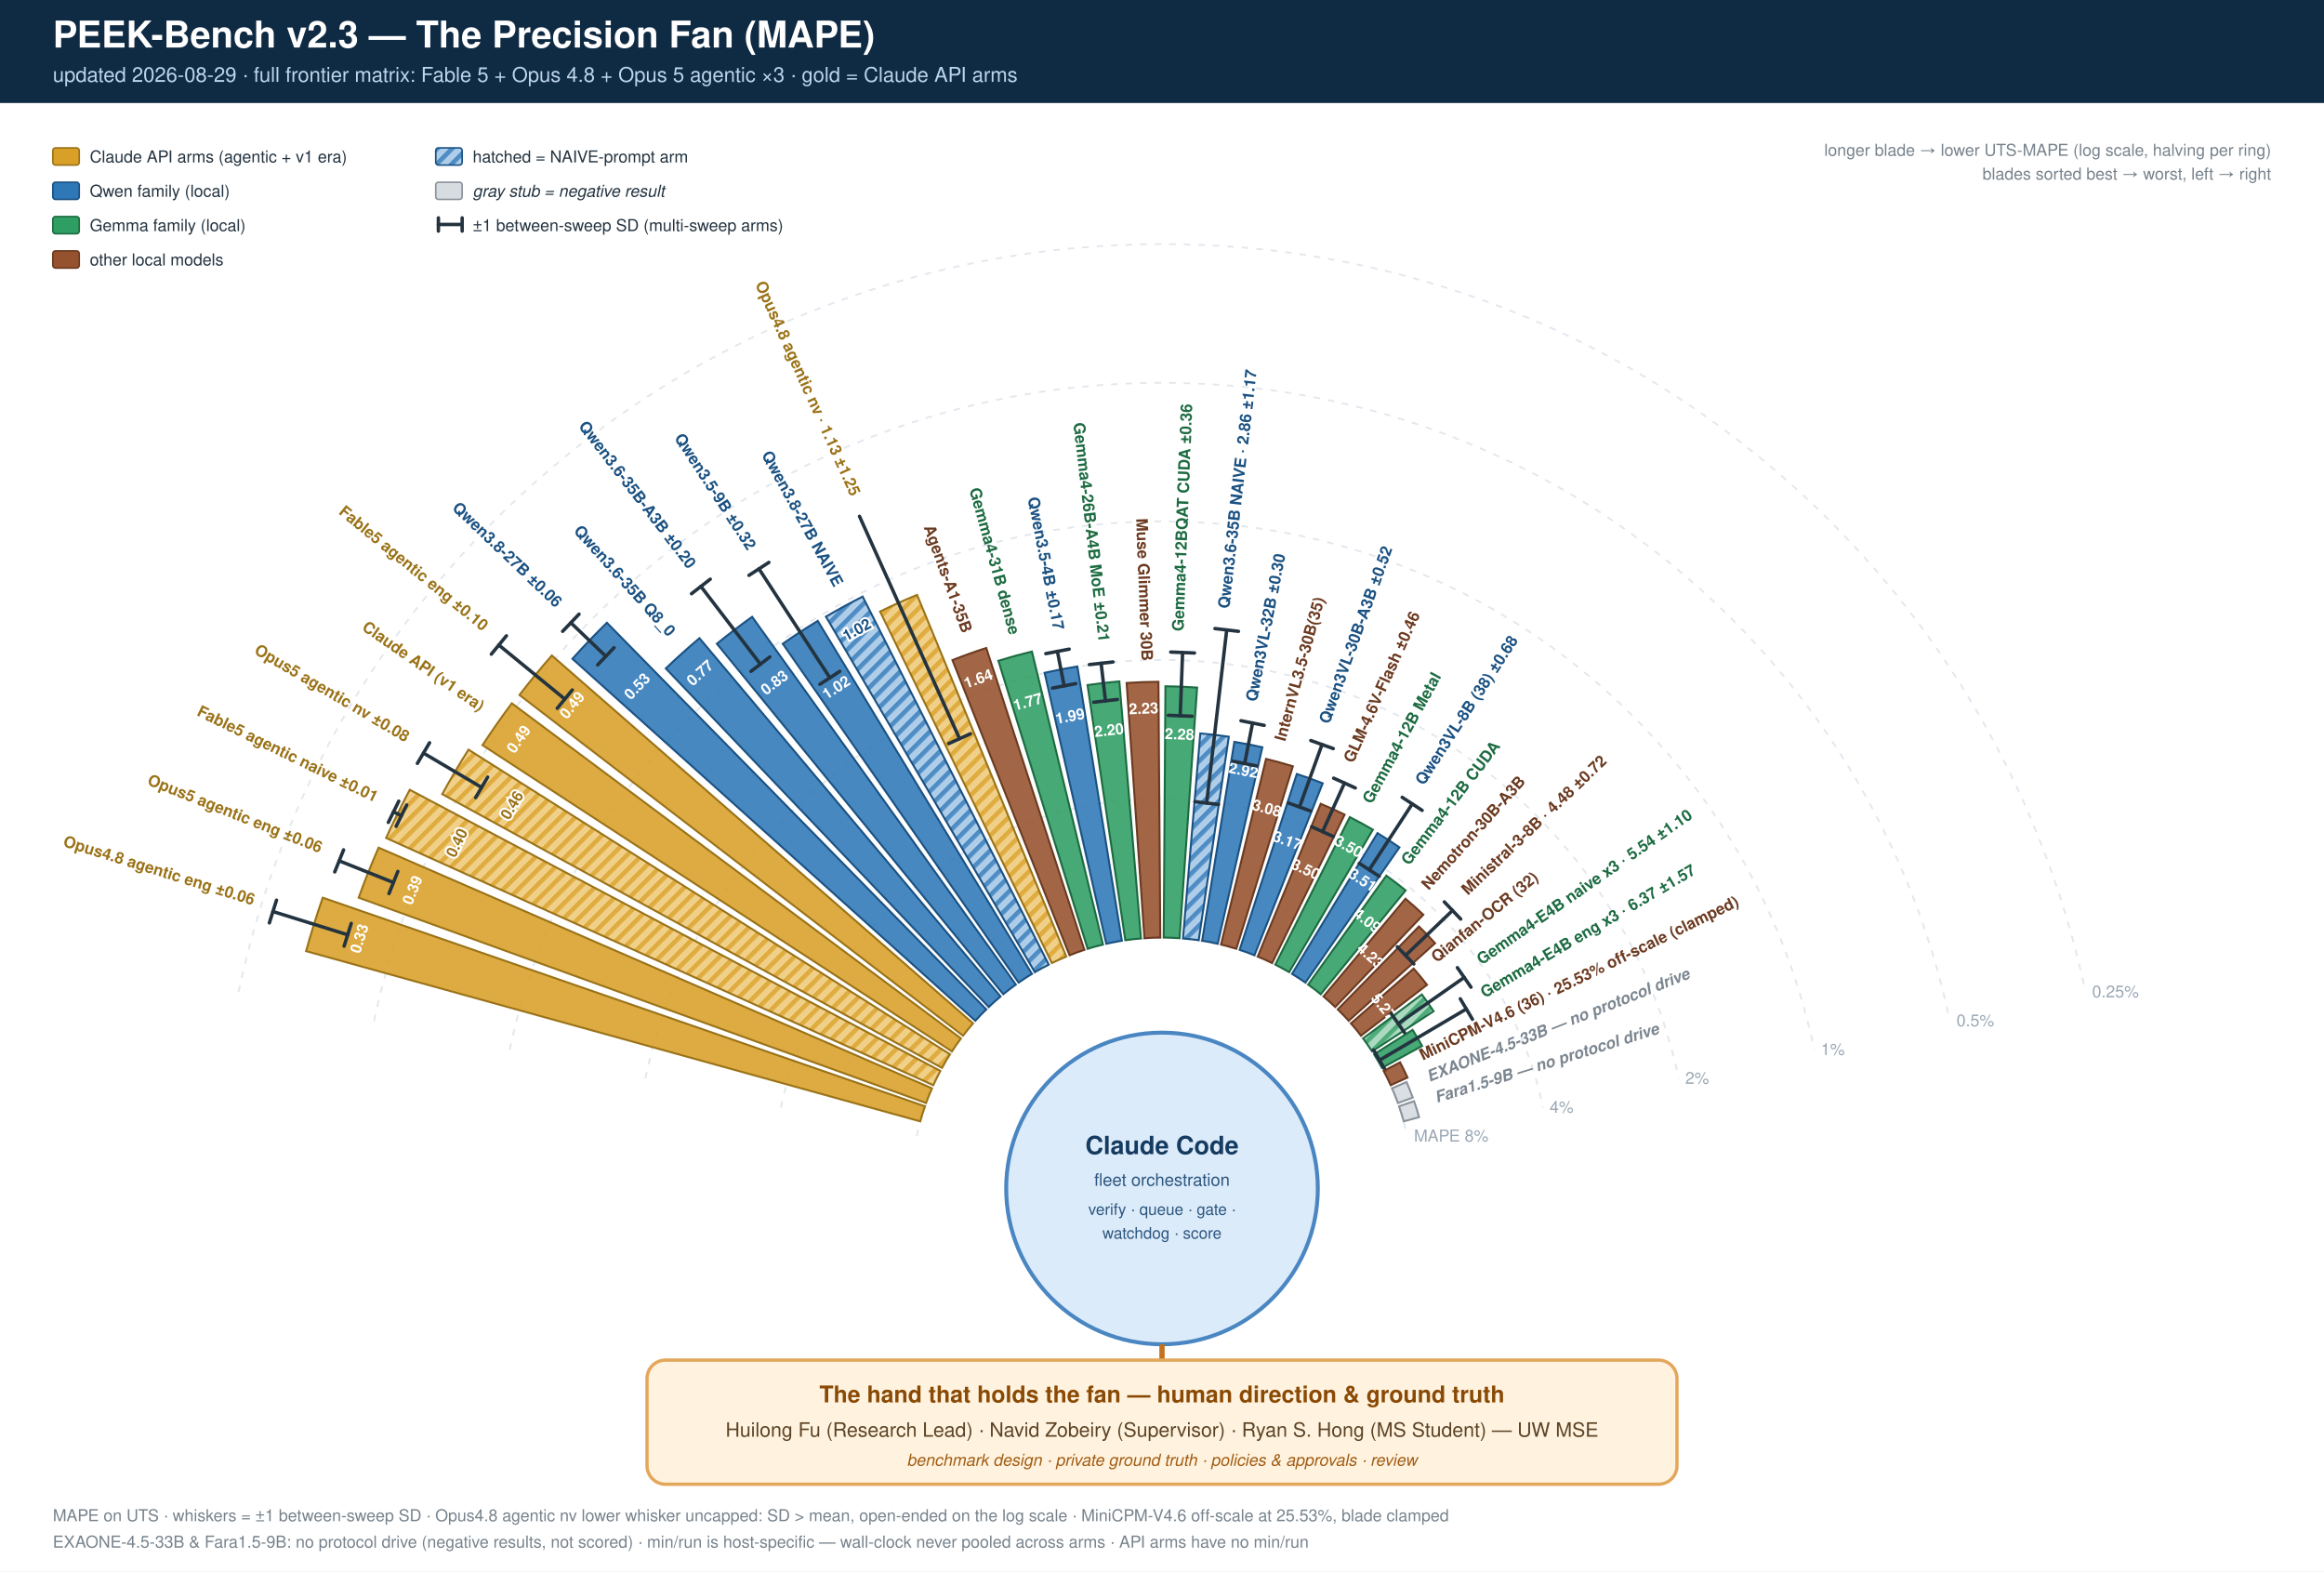
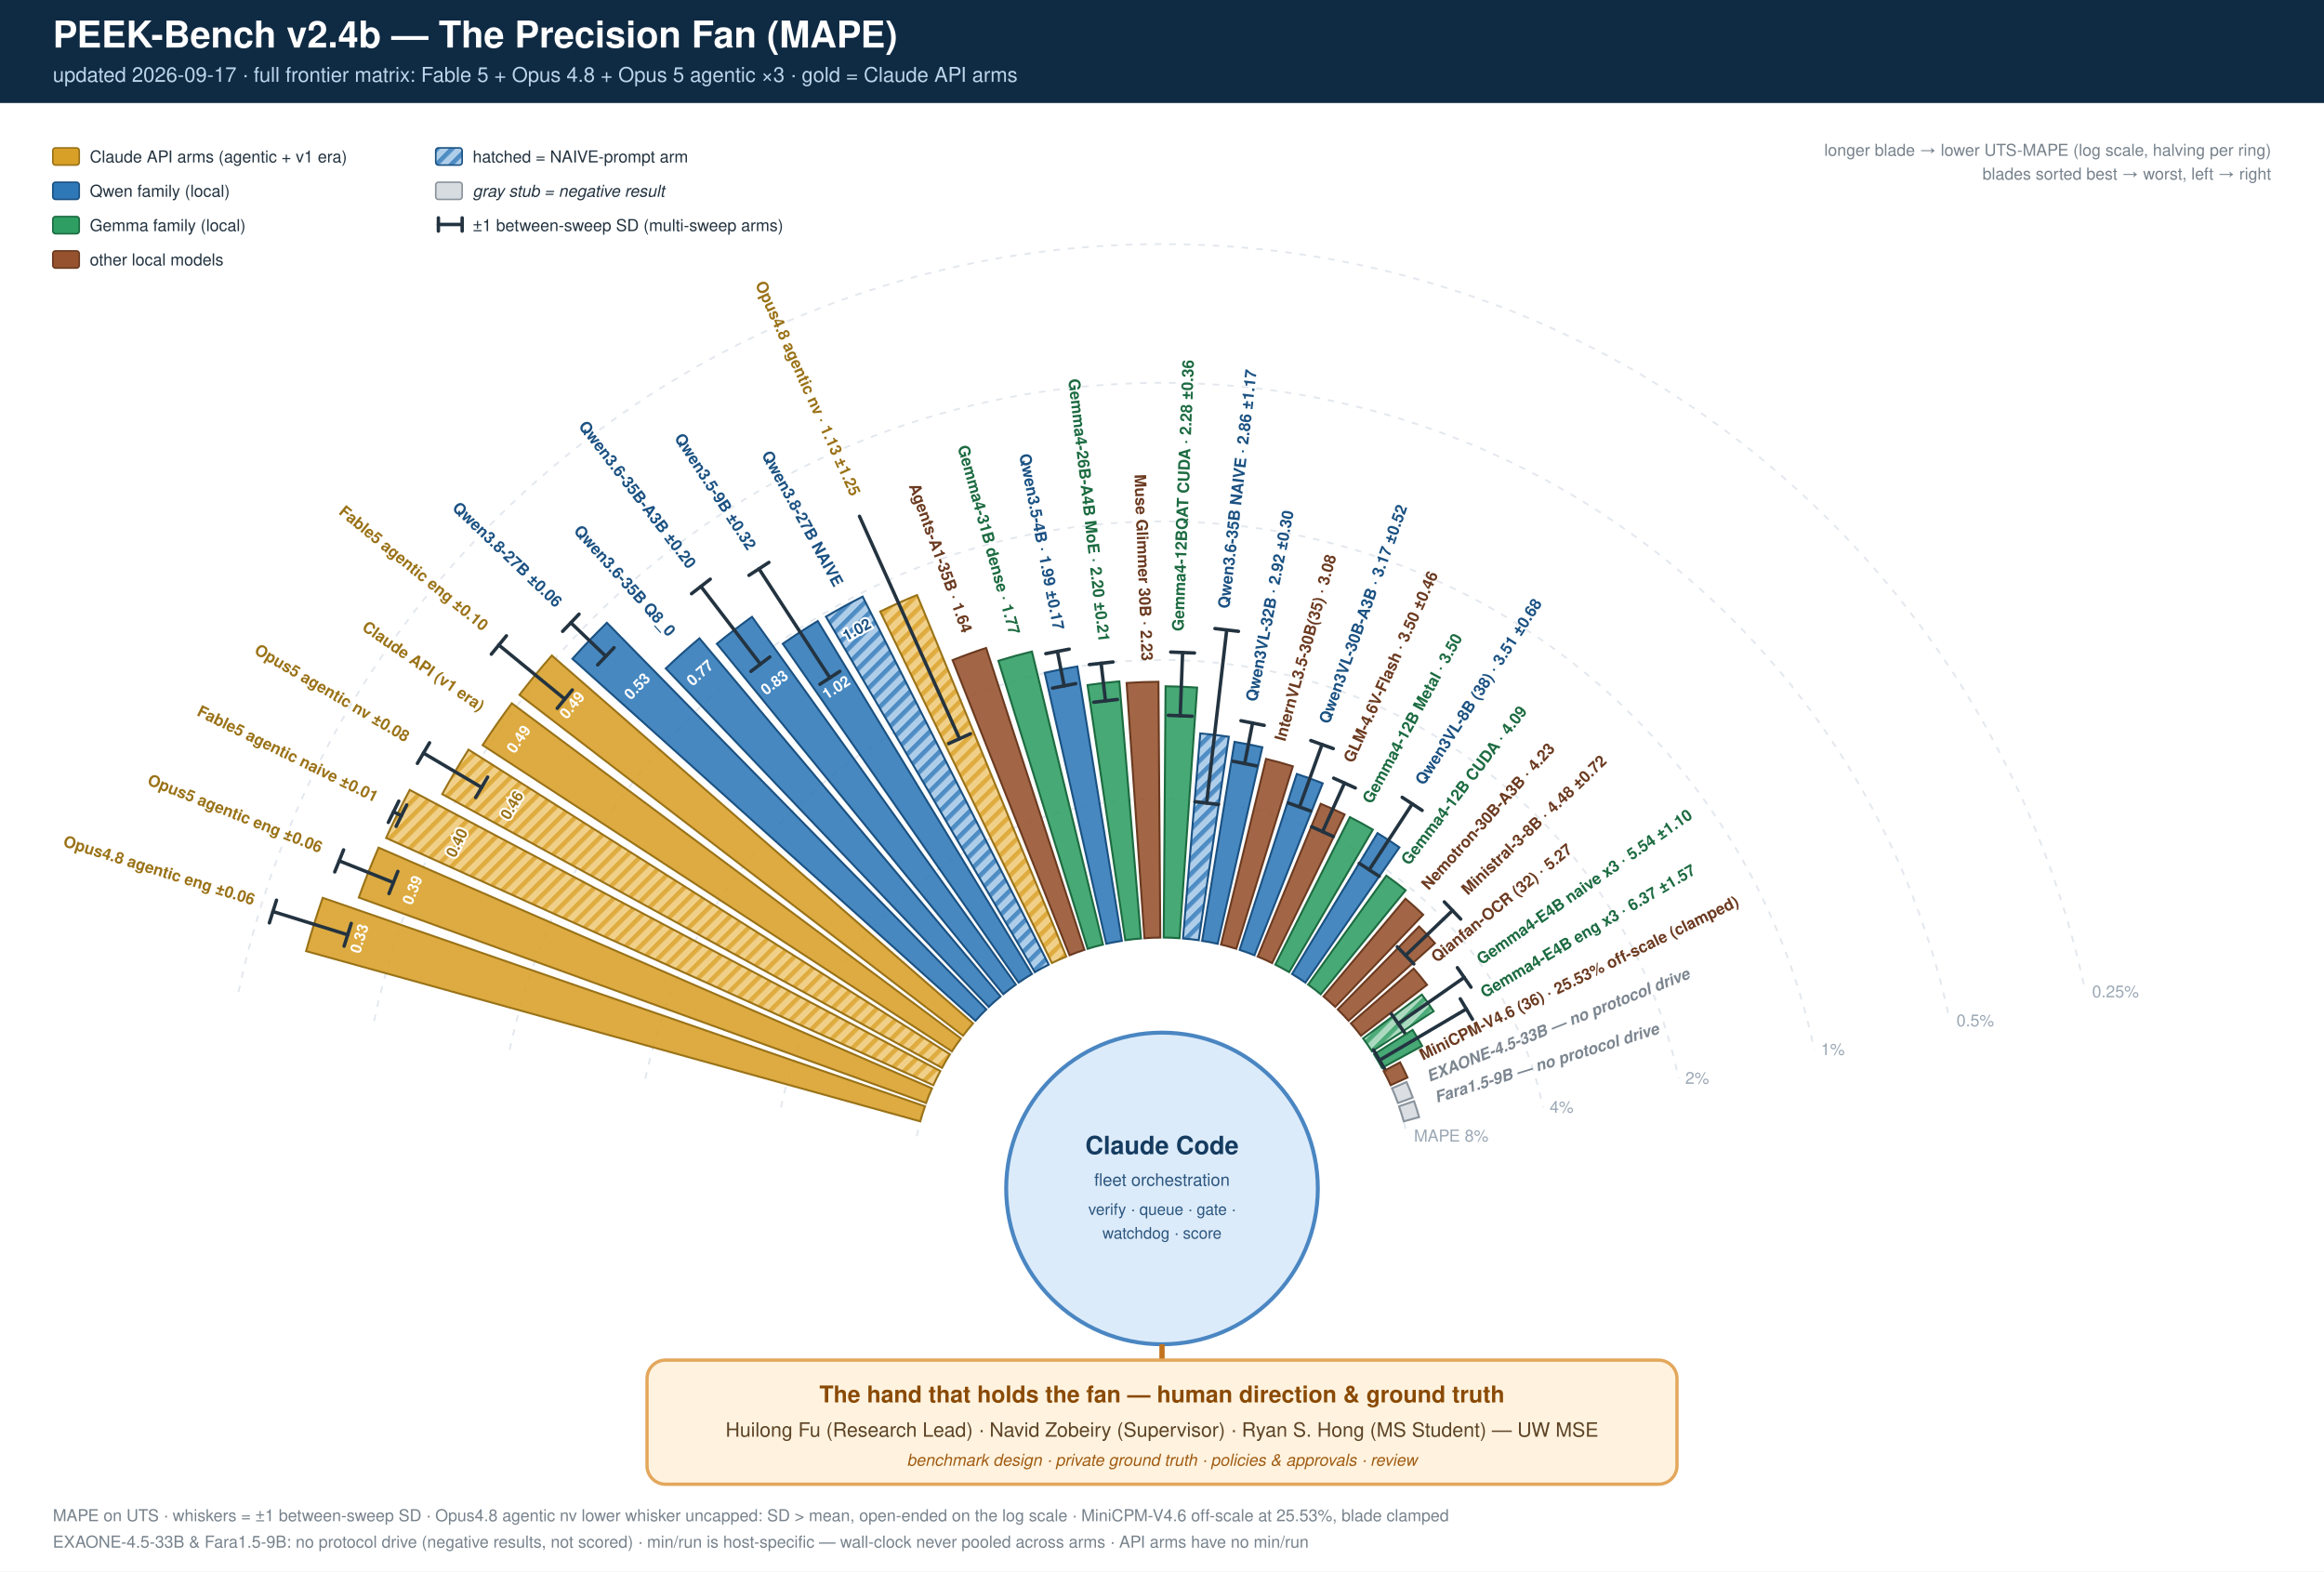
<svg xmlns="http://www.w3.org/2000/svg" viewBox="0 0 1760 1190" font-family="Helvetica, Arial, sans-serif">
  <defs>
    <pattern id="hatch-gold" width="8" height="8" patternUnits="userSpaceOnUse" patternTransform="rotate(45)">
      <rect width="8" height="8" fill="#f0d089" />
      <rect width="3.4" height="8" fill="#d9a028" fill-opacity="0.75" />
    </pattern>
    <pattern id="hatch-qwen" width="8" height="8" patternUnits="userSpaceOnUse" patternTransform="rotate(45)">
      <rect width="8" height="8" fill="#aecde9" />
      <rect width="3.4" height="8" fill="#2f78b8" fill-opacity="0.75" />
    </pattern>
    <pattern id="hatch-gemma" width="8" height="8" patternUnits="userSpaceOnUse" patternTransform="rotate(45)">
      <rect width="8" height="8" fill="#abd9c0" />
      <rect width="3.4" height="8" fill="#2f9e63" fill-opacity="0.75" />
    </pattern>
  </defs>
  <rect width="1760" height="1190" fill="#ffffff" />
  <rect x="0" y="0" width="1760" height="78" fill="#0f2a43" />
-   <text x="40" y="36" font-size="28" font-weight="bold" fill="#ffffff">PEEK-Bench v2.3 — The Precision Fan (MAPE)</text>
-   <text x="40" y="62" font-size="15.5" fill="#bcd5ea">updated 2026-08-29 · full frontier matrix: Fable 5 + Opus 4.8 + Opus 5 agentic ×3 · gold = Claude API arms</text>
+   <text x="40" y="36" font-size="28" font-weight="bold" fill="#ffffff">PEEK-Bench v2.4b — The Precision Fan (MAPE)</text>
+   <text x="40" y="62" font-size="15.5" fill="#bcd5ea">updated 2026-09-17 · full frontier matrix: Fable 5 + Opus 4.8 + Opus 5 agentic ×3 · gold = Claude API arms</text>
  <path d="M 694.2 860.5 A 190.0 190.0 0 0 1 1065.8 860.5" fill="none" stroke="#e3e8ee" stroke-width="1.4" stroke-dasharray="5 6" />
  <text x="1070.8" y="864.5" font-size="12.5" fill="#9aa7b4">MAPE 8%</text>
  <path d="M 591.4 838.7 A 295.0 295.0 0 0 1 1168.6 838.7" fill="none" stroke="#e3e8ee" stroke-width="1.4" stroke-dasharray="5 6" />
  <text x="1173.6" y="842.7" font-size="12.5" fill="#9aa7b4">4%</text>
  <path d="M 488.7 816.8 A 400.0 400.0 0 0 1 1271.3 816.8" fill="none" stroke="#e3e8ee" stroke-width="1.4" stroke-dasharray="5 6" />
  <text x="1276.3" y="820.8" font-size="12.5" fill="#9aa7b4">2%</text>
  <path d="M 386.0 795.0 A 505.0 505.0 0 0 1 1374.0 795.0" fill="none" stroke="#e3e8ee" stroke-width="1.4" stroke-dasharray="5 6" />
  <text x="1379.0" y="799.0" font-size="12.5" fill="#9aa7b4">1%</text>
  <path d="M 283.3 773.2 A 610.0 610.0 0 0 1 1476.7 773.2" fill="none" stroke="#e3e8ee" stroke-width="1.4" stroke-dasharray="5 6" />
  <text x="1481.7" y="777.2" font-size="12.5" fill="#9aa7b4">0.5%</text>
  <path d="M 180.6 751.3 A 715.0 715.0 0 0 1 1579.4 751.3" fill="none" stroke="#e3e8ee" stroke-width="1.4" stroke-dasharray="5 6" />
  <text x="1584.4" y="755.3" font-size="12.5" fill="#9aa7b4">0.25%</text>
-   <path d="M 696.9 849.2 L 231.8 720.3 A 672.7 672.7 0 0 1 244.4 679.8 L 700.5 837.8 A 190 190 0 0 0 696.9 849.2 Z" fill="#d9a028" fill-opacity="0.88" stroke="#9a7217" stroke-width="1.5" />
+   <path d="M 696.9 849.2 L 231.8 720.3 A 672.7 672.7 0 0 1 244.4 679.9 L 700.5 837.8 A 190 190 0 0 0 696.9 849.2 Z" fill="#d9a028" fill-opacity="0.88" stroke="#9a7217" stroke-width="1.5" />
  <text x="275.9" y="711.9" font-size="11.5" font-weight="bold" fill="#ffffff" text-anchor="middle" transform="rotate(-72.7 275.9 711.9)">0.33</text>
  <line x1="263.3" y1="707.9" x2="206.7" y2="690.3" stroke="#233340" stroke-width="2.6" stroke-linecap="round" />
  <line x1="260.6" y1="716.5" x2="266.0" y2="699.3" stroke="#233340" stroke-width="2.6" stroke-linecap="round" />
  <line x1="204.0" y1="698.9" x2="209.4" y2="681.7" stroke="#233340" stroke-width="2.6" stroke-linecap="round" />
  <text x="191.4" y="685.5" font-size="12" font-weight="bold" fill="#9a7217" text-anchor="end" transform="rotate(17.3 191.4 685.5)">Opus4.8 agentic eng ±0.06</text>
-   <path d="M 701.3 835.3 L 271.6 679.8 A 647.0 647.0 0 0 1 286.7 641.9 L 705.8 824.2 A 190 190 0 0 0 701.3 835.3 Z" fill="#d9a028" fill-opacity="0.88" stroke="#9a7217" stroke-width="1.5" />
+   <path d="M 701.3 835.3 L 271.7 679.7 A 647.0 647.0 0 0 1 286.7 641.9 L 705.8 824.2 A 190 190 0 0 0 701.3 835.3 Z" fill="#d9a028" fill-opacity="0.88" stroke="#9a7217" stroke-width="1.5" />
  <text x="316.0" y="675.5" font-size="11.5" font-weight="bold" fill="#ffffff" text-anchor="middle" transform="rotate(-68.3 316.0 675.5)">0.39</text>
  <line x1="297.9" y1="668.3" x2="256.9" y2="651.9" stroke="#233340" stroke-width="2.6" stroke-linecap="round" />
  <line x1="294.6" y1="676.7" x2="301.3" y2="659.9" stroke="#233340" stroke-width="2.6" stroke-linecap="round" />
  <line x1="253.5" y1="660.3" x2="260.2" y2="643.6" stroke="#233340" stroke-width="2.6" stroke-linecap="round" />
  <text x="242.0" y="646.0" font-size="12" font-weight="bold" fill="#9a7217" text-anchor="end" transform="rotate(21.7 242.0 646.0)">Opus5 agentic eng ±0.06</text>
-   <path d="M 706.8 821.8 L 292.4 634.6 A 644.8 644.8 0 0 1 310.3 598.1 L 712.1 811.0 A 190 190 0 0 0 706.8 821.8 Z" fill="url(#hatch-gold)" stroke="#9a7217" stroke-width="1.5" />
+   <path d="M 706.8 821.8 L 292.4 634.6 A 644.8 644.8 0 0 1 310.3 598.2 L 712.1 811.1 A 190 190 0 0 0 706.8 821.8 Z" fill="url(#hatch-gold)" stroke="#9a7217" stroke-width="1.5" />
  <text x="349.5" y="640.0" font-size="11.5" font-weight="bold" fill="#9a7217" paint-order="stroke" stroke="#ffffff" stroke-width="3" text-anchor="middle" transform="rotate(-63.9 349.5 640.0)">0.40</text>
  <line x1="304.0" y1="617.7" x2="298.0" y2="614.8" stroke="#233340" stroke-width="2.6" stroke-linecap="round" />
  <line x1="300.0" y1="625.8" x2="308.0" y2="609.6" stroke="#233340" stroke-width="2.6" stroke-linecap="round" />
  <line x1="294.1" y1="622.8" x2="302.0" y2="606.7" stroke="#233340" stroke-width="2.6" stroke-linecap="round" />
  <text x="283.7" y="607.7" font-size="12" font-weight="bold" fill="#9a7217" text-anchor="end" transform="rotate(26.1 283.7 607.7)">Fable5 agentic naive ±0.01</text>
  <path d="M 713.4 808.7 L 334.9 601.4 A 621.5 621.5 0 0 1 354.8 567.7 L 719.4 798.4 A 190 190 0 0 0 713.4 808.7 Z" fill="url(#hatch-gold)" stroke="#9a7217" stroke-width="1.5" />
  <text x="391.1" y="611.8" font-size="11.5" font-weight="bold" fill="#9a7217" paint-order="stroke" stroke="#ffffff" stroke-width="3" text-anchor="middle" transform="rotate(-59.5 391.1 611.8)">0.46</text>
  <line x1="364.7" y1="596.3" x2="320.7" y2="570.3" stroke="#233340" stroke-width="2.6" stroke-linecap="round" />
  <line x1="360.2" y1="604.0" x2="369.3" y2="588.5" stroke="#233340" stroke-width="2.6" stroke-linecap="round" />
  <line x1="316.1" y1="578.1" x2="325.3" y2="562.5" stroke="#233340" stroke-width="2.6" stroke-linecap="round" />
  <text x="306.9" y="562.2" font-size="12" font-weight="bold" fill="#9a7217" text-anchor="end" transform="rotate(30.5 306.9 562.2)">Opus5 agentic nv ±0.08</text>
-   <path d="M 720.9 796.2 L 365.4 564.3 A 614.4 614.4 0 0 1 387.6 532.6 L 727.7 786.4 A 190 190 0 0 0 720.9 796.2 Z" fill="#d9a028" fill-opacity="0.88" stroke="#9a7217" stroke-width="1.5" />
+   <path d="M 720.9 796.2 L 365.5 564.3 A 614.4 614.4 0 0 1 387.6 532.6 L 727.7 786.4 A 190 190 0 0 0 720.9 796.2 Z" fill="#d9a028" fill-opacity="0.88" stroke="#9a7217" stroke-width="1.5" />
  <text x="396.0" y="562.0" font-size="11.5" font-weight="bold" fill="#ffffff" text-anchor="middle" transform="rotate(-55.1 396.0 562.0)">0.49</text>
  <text x="363.2" y="539.1" font-size="12" font-weight="bold" fill="#9a7217" text-anchor="end" transform="rotate(34.9 363.2 539.1)">Claude API (v1 era)</text>
-   <path d="M 729.3 784.3 L 393.4 526.3 A 613.6 613.6 0 0 1 417.9 496.4 L 736.9 775.0 A 190 190 0 0 0 729.3 784.3 Z" fill="#d9a028" fill-opacity="0.88" stroke="#9a7217" stroke-width="1.5" />
+   <path d="M 729.3 784.3 L 393.4 526.2 A 613.6 613.6 0 0 1 417.9 496.4 L 736.9 775.0 A 190 190 0 0 0 729.3 784.3 Z" fill="#d9a028" fill-opacity="0.88" stroke="#9a7217" stroke-width="1.5" />
  <text x="436.3" y="536.5" font-size="11.5" font-weight="bold" fill="#ffffff" text-anchor="middle" transform="rotate(-50.7 436.3 536.5)">0.49</text>
  <line x1="427.7" y1="529.4" x2="377.8" y2="488.5" stroke="#233340" stroke-width="2.6" stroke-linecap="round" />
  <line x1="422.0" y1="536.4" x2="433.4" y2="522.5" stroke="#233340" stroke-width="2.6" stroke-linecap="round" />
  <line x1="372.1" y1="495.4" x2="383.5" y2="481.5" stroke="#233340" stroke-width="2.6" stroke-linecap="round" />
  <text x="365.4" y="478.3" font-size="12" font-weight="bold" fill="#9a7217" text-anchor="end" transform="rotate(39.3 365.4 478.3)">Fable5 agentic eng ±0.10</text>
-   <path d="M 738.6 773.0 L 433.5 498.9 A 600.2 600.2 0 0 1 459.6 471.6 L 746.9 764.4 A 190 190 0 0 0 738.6 773.0 Z" fill="#2f78b8" fill-opacity="0.88" stroke="#1a5182" stroke-width="1.5" />
+   <path d="M 738.7 773.0 L 433.5 498.9 A 600.2 600.2 0 0 1 459.6 471.6 L 746.9 764.4 A 190 190 0 0 0 738.7 773.0 Z" fill="#2f78b8" fill-opacity="0.88" stroke="#1a5182" stroke-width="1.5" />
  <text x="485.4" y="522.4" font-size="11.5" font-weight="bold" fill="#ffffff" text-anchor="middle" transform="rotate(-46.3 485.4 522.4)">0.53</text>
  <line x1="458.8" y1="497.0" x2="432.3" y2="471.6" stroke="#233340" stroke-width="2.6" stroke-linecap="round" />
  <line x1="452.6" y1="503.5" x2="465.0" y2="490.5" stroke="#233340" stroke-width="2.6" stroke-linecap="round" />
  <line x1="426.1" y1="478.1" x2="438.5" y2="465.1" stroke="#233340" stroke-width="2.6" stroke-linecap="round" />
  <text x="420.7" y="460.6" font-size="12" font-weight="bold" fill="#1a5182" text-anchor="end" transform="rotate(43.7 420.7 460.6)">Qwen3.8-27B ±0.06</text>
-   <path d="M 748.8 762.6 L 504.2 506.2 A 544.3 544.3 0 0 1 529.7 483.3 L 757.7 754.6 A 190 190 0 0 0 748.8 762.6 Z" fill="#2f78b8" fill-opacity="0.88" stroke="#1a5182" stroke-width="1.5" />
+   <path d="M 748.8 762.5 L 504.2 506.2 A 544.3 544.3 0 0 1 529.7 483.4 L 757.7 754.6 A 190 190 0 0 0 748.8 762.5 Z" fill="#2f78b8" fill-opacity="0.88" stroke="#1a5182" stroke-width="1.5" />
  <text x="532.8" y="512.5" font-size="11.5" font-weight="bold" fill="#ffffff" text-anchor="middle" transform="rotate(-41.9 532.8 512.5)">0.77</text>
  <text x="506.1" y="482.7" font-size="12" font-weight="bold" fill="#1a5182" text-anchor="end" transform="rotate(48.1 506.1 482.7)">Qwen3.6-35B Q8_0</text>
-   <path d="M 759.8 752.9 L 542.9 487.5 A 532.7 532.7 0 0 1 569.6 467.1 L 769.3 745.6 A 190 190 0 0 0 759.8 752.9 Z" fill="#2f78b8" fill-opacity="0.88" stroke="#1a5182" stroke-width="1.5" />
+   <path d="M 759.8 752.9 L 542.9 487.5 A 532.7 532.7 0 0 1 569.5 467.1 L 769.3 745.6 A 190 190 0 0 0 759.8 752.9 Z" fill="#2f78b8" fill-opacity="0.88" stroke="#1a5182" stroke-width="1.5" />
  <text x="588.9" y="520.0" font-size="11.5" font-weight="bold" fill="#ffffff" text-anchor="middle" transform="rotate(-37.5 588.9 520.0)">0.83</text>
  <line x1="575.9" y1="503.0" x2="530.8" y2="444.1" stroke="#233340" stroke-width="2.6" stroke-linecap="round" />
  <line x1="568.7" y1="508.4" x2="583.0" y2="497.5" stroke="#233340" stroke-width="2.6" stroke-linecap="round" />
  <line x1="523.7" y1="449.6" x2="537.9" y2="438.6" stroke="#233340" stroke-width="2.6" stroke-linecap="round" />
  <text x="521.1" y="431.4" font-size="12" font-weight="bold" fill="#1a5182" text-anchor="end" transform="rotate(52.5 521.1 431.4)">Qwen3.6-35B-A3B ±0.20</text>
-   <path d="M 771.4 744.1 L 592.8 487.5 A 502.6 502.6 0 0 1 619.3 470.2 L 781.5 737.5 A 190 190 0 0 0 771.4 744.1 Z" fill="#2f78b8" fill-opacity="0.88" stroke="#1a5182" stroke-width="1.5" />
+   <path d="M 771.4 744.1 L 592.8 487.5 A 502.6 502.6 0 0 1 619.3 470.3 L 781.5 737.6 A 190 190 0 0 0 771.4 744.1 Z" fill="#2f78b8" fill-opacity="0.88" stroke="#1a5182" stroke-width="1.5" />
  <text x="635.4" y="523.9" font-size="11.5" font-weight="bold" fill="#ffffff" text-anchor="middle" transform="rotate(-33.0 635.4 523.9)">1.02</text>
  <line x1="628.5" y1="513.3" x2="574.8" y2="430.8" stroke="#233340" stroke-width="2.6" stroke-linecap="round" />
  <line x1="620.9" y1="518.2" x2="636.0" y2="508.4" stroke="#233340" stroke-width="2.6" stroke-linecap="round" />
  <line x1="567.2" y1="435.7" x2="582.3" y2="425.9" stroke="#233340" stroke-width="2.6" stroke-linecap="round" />
  <text x="566.1" y="417.4" font-size="12" font-weight="bold" fill="#1a5182" text-anchor="end" transform="rotate(57.0 566.1 417.4)">Qwen3.5-9B ±0.32</text>
  <path d="M 783.7 736.2 L 625.5 467.0 A 502.2 502.2 0 0 1 653.3 451.8 L 794.2 730.5 A 190 190 0 0 0 783.7 736.2 Z" fill="url(#hatch-qwen)" stroke="#1a5182" stroke-width="1.5" />
  <text x="650.8" y="480.3" font-size="11.5" font-weight="bold" fill="#1a5182" paint-order="stroke" stroke="#ffffff" stroke-width="3" text-anchor="middle" transform="rotate(-28.6 650.8 480.3)">1.02</text>
  <text x="631.6" y="445.2" font-size="12" font-weight="bold" fill="#1a5182" text-anchor="end" transform="rotate(61.4 631.6 445.2)">Qwen3.8-27B NAIVE</text>
-   <path d="M 796.6 729.3 L 666.5 463.1 A 486.2 486.2 0 0 1 694.5 450.5 L 807.5 724.4 A 190 190 0 0 0 796.6 729.3 Z" fill="url(#hatch-gold)" stroke="#9a7217" stroke-width="1.5" />
+   <path d="M 796.6 729.3 L 666.6 463.1 A 486.2 486.2 0 0 1 694.5 450.6 L 807.5 724.4 A 190 190 0 0 0 796.6 729.3 Z" fill="url(#hatch-gold)" stroke="#9a7217" stroke-width="1.5" />
  <line x1="726.7" y1="559.4" x2="650.9" y2="391.0" stroke="#233340" stroke-width="2.6" stroke-linecap="round" />
  <line x1="718.5" y1="563.1" x2="734.9" y2="555.7" stroke="#233340" stroke-width="2.6" stroke-linecap="round" />
  <text x="644.3" y="376.4" font-size="12" font-weight="bold" fill="#9a7217" text-anchor="end" transform="rotate(65.8 644.3 376.4)">Opus4.8 agentic nv · 1.13 ±1.25</text>
-   <path d="M 810.0 723.4 L 721.3 499.9 A 430.4 430.4 0 0 1 746.9 490.7 L 821.2 719.3 A 190 190 0 0 0 810.0 723.4 Z" fill="#96522e" fill-opacity="0.88" stroke="#6b3a20" stroke-width="1.5" />
-   <text x="742.2" y="517.7" font-size="11.5" font-weight="bold" fill="#ffffff" text-anchor="middle" transform="rotate(-19.8 742.2 517.7)">1.64</text>
-   <text x="728.6" y="480.1" font-size="12" font-weight="bold" fill="#6b3a20" text-anchor="end" transform="rotate(70.2 728.6 480.1)">Agents-A1-35B</text>
+   <path d="M 810.0 723.4 L 721.4 499.9 A 430.4 430.4 0 0 1 746.8 490.7 L 821.2 719.3 A 190 190 0 0 0 810.0 723.4 Z" fill="#96522e" fill-opacity="0.88" stroke="#6b3a20" stroke-width="1.5" />
+   <text x="728.6" y="480.1" font-size="12" font-weight="bold" fill="#6b3a20" text-anchor="end" transform="rotate(70.2 728.6 480.1)">Agents-A1-35B · 1.64</text>
  <path d="M 823.7 718.5 L 756.1 500.4 A 418.3 418.3 0 0 1 781.5 493.4 L 835.3 715.3 A 190 190 0 0 0 823.7 718.5 Z" fill="#2f9e63" fill-opacity="0.88" stroke="#1c6b41" stroke-width="1.5" />
-   <text x="779.4" y="535.3" font-size="11.5" font-weight="bold" fill="#ffffff" text-anchor="middle" transform="rotate(-15.4 779.4 535.3)">1.77</text>
-   <text x="764.5" y="481.3" font-size="12" font-weight="bold" fill="#1c6b41" text-anchor="end" transform="rotate(74.6 764.5 481.3)">Gemma4-31B dense</text>
-   <path d="M 837.8 714.7 L 791.1 509.5 A 400.5 400.5 0 0 1 815.9 504.7 L 849.6 712.4 A 190 190 0 0 0 837.8 714.7 Z" fill="#2f78b8" fill-opacity="0.88" stroke="#1a5182" stroke-width="1.5" />
-   <text x="811.1" y="546.2" font-size="11.5" font-weight="bold" fill="#ffffff" text-anchor="middle" transform="rotate(-11.0 811.1 546.2)">1.99</text>
+   <text x="764.5" y="481.3" font-size="12" font-weight="bold" fill="#1c6b41" text-anchor="end" transform="rotate(74.6 764.5 481.3)">Gemma4-31B dense · 1.77</text>
+   <path d="M 837.8 714.7 L 791.2 509.5 A 400.5 400.5 0 0 1 815.9 504.7 L 849.6 712.5 A 190 190 0 0 0 837.8 714.7 Z" fill="#2f78b8" fill-opacity="0.88" stroke="#1a5182" stroke-width="1.5" />
  <line x1="805.9" y1="519.4" x2="800.8" y2="493.3" stroke="#233340" stroke-width="2.6" stroke-linecap="round" />
  <line x1="797.1" y1="521.1" x2="814.7" y2="517.7" stroke="#233340" stroke-width="2.6" stroke-linecap="round" />
  <line x1="792.0" y1="495.0" x2="809.7" y2="491.6" stroke="#233340" stroke-width="2.6" stroke-linecap="round" />
-   <text x="797.8" y="477.6" font-size="12" font-weight="bold" fill="#1a5182" text-anchor="end" transform="rotate(79.0 797.8 477.6)">Qwen3.5-4B ±0.17</text>
+   <text x="797.8" y="477.6" font-size="12" font-weight="bold" fill="#1a5182" text-anchor="end" transform="rotate(79.0 797.8 477.6)">Qwen3.5-4B · 1.99 ±0.17</text>
  <path d="M 852.2 712.0 L 823.6 518.8 A 385.4 385.4 0 0 1 847.7 516.0 L 864.1 710.7 A 190 190 0 0 0 852.2 712.0 Z" fill="#2f9e63" fill-opacity="0.88" stroke="#1c6b41" stroke-width="1.5" />
-   <text x="840.3" y="556.9" font-size="11.5" font-weight="bold" fill="#ffffff" text-anchor="middle" transform="rotate(-6.6 840.3 556.9)">2.20</text>
  <line x1="837.2" y1="530.8" x2="833.9" y2="502.3" stroke="#233340" stroke-width="2.6" stroke-linecap="round" />
  <line x1="828.3" y1="531.8" x2="846.2" y2="529.7" stroke="#233340" stroke-width="2.6" stroke-linecap="round" />
  <line x1="825.0" y1="503.3" x2="842.9" y2="501.3" stroke="#233340" stroke-width="2.6" stroke-linecap="round" />
-   <text x="832.1" y="486.4" font-size="12" font-weight="bold" fill="#1c6b41" text-anchor="end" transform="rotate(83.4 832.1 486.4)">Gemma4-26B-A4B MoE ±0.21</text>
+   <text x="832.1" y="486.4" font-size="12" font-weight="bold" fill="#1c6b41" text-anchor="end" transform="rotate(83.4 832.1 486.4)">Gemma4-26B-A4B MoE · 2.20 ±0.21</text>
  <path d="M 866.7 710.5 L 853.2 517.2 A 383.7 383.7 0 0 1 877.3 516.3 L 878.7 710.0 A 190 190 0 0 0 866.7 710.5 Z" fill="#96522e" fill-opacity="0.88" stroke="#6b3a20" stroke-width="1.5" />
-   <text x="866.2" y="540.5" font-size="11.5" font-weight="bold" fill="#ffffff" text-anchor="middle" transform="rotate(-2.2 866.2 540.5)">2.23</text>
-   <text x="864.6" y="500.6" font-size="12" font-weight="bold" fill="#6b3a20" text-anchor="end" transform="rotate(87.8 864.6 500.6)">Muse Glimmer 30B</text>
-   <path d="M 881.3 710.0 L 882.6 519.7 A 380.3 380.3 0 0 1 906.6 520.7 L 893.3 710.5 A 190 190 0 0 0 881.3 710.0 Z" fill="#2f9e63" fill-opacity="0.88" stroke="#1c6b41" stroke-width="1.5" />
-   <text x="893.1" y="560.0" font-size="11.5" font-weight="bold" fill="#ffffff" text-anchor="middle" transform="rotate(2.2 893.1 560.0)">2.28</text>
+   <text x="864.6" y="500.6" font-size="12" font-weight="bold" fill="#6b3a20" text-anchor="end" transform="rotate(87.8 864.6 500.6)">Muse Glimmer 30B · 2.23</text>
+   <path d="M 881.3 710.0 L 882.7 519.7 A 380.3 380.3 0 0 1 906.6 520.7 L 893.3 710.5 A 190 190 0 0 0 881.3 710.0 Z" fill="#2f9e63" fill-opacity="0.88" stroke="#1c6b41" stroke-width="1.5" />
  <line x1="893.8" y1="542.1" x2="895.6" y2="494.2" stroke="#233340" stroke-width="2.6" stroke-linecap="round" />
  <line x1="884.8" y1="541.7" x2="902.8" y2="542.4" stroke="#233340" stroke-width="2.6" stroke-linecap="round" />
  <line x1="886.6" y1="493.8" x2="904.6" y2="494.5" stroke="#233340" stroke-width="2.6" stroke-linecap="round" />
-   <text x="896.2" y="478.2" font-size="12" font-weight="bold" fill="#1c6b41" text-anchor="start" transform="rotate(-87.8 896.2 478.2)">Gemma4-12BQAT CUDA ±0.36</text>
+   <text x="896.2" y="478.2" font-size="12" font-weight="bold" fill="#1c6b41" text-anchor="start" transform="rotate(-87.8 896.2 478.2)">Gemma4-12BQAT CUDA · 2.28 ±0.36</text>
  <path d="M 895.9 710.7 L 909.0 555.4 A 345.8 345.8 0 0 1 930.6 557.9 L 907.8 712.0 A 190 190 0 0 0 895.9 710.7 Z" fill="url(#hatch-qwen)" stroke="#1a5182" stroke-width="1.5" />
  <line x1="913.8" y1="608.2" x2="929.0" y2="477.1" stroke="#233340" stroke-width="2.6" stroke-linecap="round" />
  <line x1="904.9" y1="607.1" x2="922.8" y2="609.2" stroke="#233340" stroke-width="2.6" stroke-linecap="round" />
  <line x1="920.1" y1="476.0" x2="937.9" y2="478.1" stroke="#233340" stroke-width="2.6" stroke-linecap="round" />
  <text x="930.8" y="461.2" font-size="12" font-weight="bold" fill="#1a5182" text-anchor="start" transform="rotate(-83.4 930.8 461.2)">Qwen3.6-35B NAIVE · 2.86 ±1.17</text>
-   <path d="M 910.4 712.4 L 934.8 561.8 A 342.6 342.6 0 0 1 956.0 565.9 L 922.2 714.7 A 190 190 0 0 0 910.4 712.4 Z" fill="#2f78b8" fill-opacity="0.88" stroke="#1a5182" stroke-width="1.5" />
-   <text x="940.9" y="587.2" font-size="11.5" font-weight="bold" fill="#ffffff" text-anchor="middle" transform="rotate(11.0 940.9 587.2)">2.92</text>
+   <path d="M 910.4 712.5 L 934.9 561.8 A 342.6 342.6 0 0 1 956.0 565.9 L 922.2 714.7 A 190 190 0 0 0 910.4 712.5 Z" fill="#2f78b8" fill-opacity="0.88" stroke="#1a5182" stroke-width="1.5" />
  <line x1="942.6" y1="578.2" x2="948.6" y2="547.5" stroke="#233340" stroke-width="2.6" stroke-linecap="round" />
  <line x1="933.8" y1="576.5" x2="951.5" y2="580.0" stroke="#233340" stroke-width="2.6" stroke-linecap="round" />
  <line x1="939.8" y1="545.8" x2="957.4" y2="549.3" stroke="#233340" stroke-width="2.6" stroke-linecap="round" />
-   <text x="951.7" y="531.8" font-size="12" font-weight="bold" fill="#1a5182" text-anchor="start" transform="rotate(-79.0 951.7 531.8)">Qwen3VL-32B ±0.30</text>
+   <text x="951.7" y="531.8" font-size="12" font-weight="bold" fill="#1a5182" text-anchor="start" transform="rotate(-79.0 951.7 531.8)">Qwen3VL-32B · 2.92 ±0.30</text>
  <path d="M 924.7 715.3 L 958.8 574.7 A 334.7 334.7 0 0 1 979.1 580.3 L 936.3 718.5 A 190 190 0 0 0 924.7 715.3 Z" fill="#96522e" fill-opacity="0.88" stroke="#6b3a20" stroke-width="1.5" />
-   <text x="958.4" y="615.9" font-size="11.5" font-weight="bold" fill="#ffffff" text-anchor="middle" transform="rotate(15.4 958.4 615.9)">3.08</text>
-   <text x="973.3" y="561.9" font-size="12" font-weight="bold" fill="#6b3a20" text-anchor="start" transform="rotate(-74.6 973.3 561.9)">InternVL3.5-30B(35)</text>
+   <text x="973.3" y="561.9" font-size="12" font-weight="bold" fill="#6b3a20" text-anchor="start" transform="rotate(-74.6 973.3 561.9)">InternVL3.5-30B(35) · 3.08</text>
  <path d="M 938.8 719.3 L 982.1 586.1 A 330.1 330.1 0 0 1 1001.7 593.2 L 950.0 723.4 A 190 190 0 0 0 938.8 719.3 Z" fill="#2f78b8" fill-opacity="0.88" stroke="#1a5182" stroke-width="1.5" />
-   <text x="973.6" y="640.3" font-size="11.5" font-weight="bold" fill="#ffffff" text-anchor="middle" transform="rotate(19.8 973.6 640.3)">3.17</text>
  <line x1="984.1" y1="611.2" x2="1001.2" y2="563.8" stroke="#233340" stroke-width="2.6" stroke-linecap="round" />
  <line x1="975.7" y1="608.1" x2="992.6" y2="614.2" stroke="#233340" stroke-width="2.6" stroke-linecap="round" />
  <line x1="992.7" y1="560.8" x2="1009.7" y2="566.9" stroke="#233340" stroke-width="2.6" stroke-linecap="round" />
-   <text x="1006.6" y="548.8" font-size="12" font-weight="bold" fill="#1a5182" text-anchor="start" transform="rotate(-70.2 1006.6 548.8)">Qwen3VL-30B-A3B ±0.52</text>
-   <path d="M 952.5 724.4 L 1000.2 608.7 A 315.1 315.1 0 0 1 1018.3 616.9 L 963.4 729.3 A 190 190 0 0 0 952.5 724.4 Z" fill="#96522e" fill-opacity="0.88" stroke="#6b3a20" stroke-width="1.5" />
-   <text x="987.2" y="661.9" font-size="11.5" font-weight="bold" fill="#ffffff" text-anchor="middle" transform="rotate(24.2 987.2 661.9)">3.50</text>
+   <text x="1006.6" y="548.8" font-size="12" font-weight="bold" fill="#1a5182" text-anchor="start" transform="rotate(-70.2 1006.6 548.8)">Qwen3VL-30B-A3B · 3.17 ±0.52</text>
+   <path d="M 952.5 724.4 L 1000.2 608.7 A 315.1 315.1 0 0 1 1018.3 616.8 L 963.4 729.3 A 190 190 0 0 0 952.5 724.4 Z" fill="#96522e" fill-opacity="0.88" stroke="#6b3a20" stroke-width="1.5" />
  <line x1="1001.6" y1="629.8" x2="1018.2" y2="593.0" stroke="#233340" stroke-width="2.6" stroke-linecap="round" />
  <line x1="993.4" y1="626.1" x2="1009.8" y2="633.5" stroke="#233340" stroke-width="2.6" stroke-linecap="round" />
  <line x1="1010.0" y1="589.3" x2="1026.4" y2="596.7" stroke="#233340" stroke-width="2.6" stroke-linecap="round" />
-   <text x="1024.8" y="578.4" font-size="12" font-weight="bold" fill="#6b3a20" text-anchor="start" transform="rotate(-65.8 1024.8 578.4)">GLM-4.6V-Flash ±0.46</text>
-   <path d="M 965.8 730.5 L 1022.2 618.8 A 315.1 315.1 0 0 1 1039.7 628.3 L 976.3 736.2 A 190 190 0 0 0 965.8 730.5 Z" fill="#2f9e63" fill-opacity="0.88" stroke="#1c6b41" stroke-width="1.5" />
-   <text x="1019.5" y="644.5" font-size="11.5" font-weight="bold" fill="#ffffff" text-anchor="middle" transform="rotate(28.6 1019.5 644.5)">3.50</text>
-   <text x="1038.7" y="609.4" font-size="12" font-weight="bold" fill="#1c6b41" text-anchor="start" transform="rotate(-61.4 1038.7 609.4)">Gemma4-12B Metal</text>
-   <path d="M 978.5 737.5 L 1043.2 630.9 A 314.7 314.7 0 0 1 1059.8 641.7 L 988.6 744.1 A 190 190 0 0 0 978.5 737.5 Z" fill="#2f78b8" fill-opacity="0.88" stroke="#1a5182" stroke-width="1.5" />
-   <text x="1029.8" y="669.7" font-size="11.5" font-weight="bold" fill="#ffffff" text-anchor="middle" transform="rotate(33.0 1029.8 669.7)">3.51</text>
+   <text x="1024.8" y="578.4" font-size="12" font-weight="bold" fill="#6b3a20" text-anchor="start" transform="rotate(-65.8 1024.8 578.4)">GLM-4.6V-Flash · 3.50 ±0.46</text>
+   <path d="M 965.8 730.5 L 1022.3 618.8 A 315.1 315.1 0 0 1 1039.7 628.3 L 976.3 736.2 A 190 190 0 0 0 965.8 730.5 Z" fill="#2f9e63" fill-opacity="0.88" stroke="#1c6b41" stroke-width="1.5" />
+   <text x="1038.7" y="609.4" font-size="12" font-weight="bold" fill="#1c6b41" text-anchor="start" transform="rotate(-61.4 1038.7 609.4)">Gemma4-12B Metal · 3.50</text>
+   <path d="M 978.5 737.6 L 1043.2 630.9 A 314.7 314.7 0 0 1 1059.8 641.7 L 988.6 744.1 A 190 190 0 0 0 978.5 737.6 Z" fill="#2f78b8" fill-opacity="0.88" stroke="#1a5182" stroke-width="1.5" />
  <line x1="1036.9" y1="658.7" x2="1069.5" y2="608.8" stroke="#233340" stroke-width="2.6" stroke-linecap="round" />
  <line x1="1029.4" y1="653.8" x2="1044.5" y2="663.6" stroke="#233340" stroke-width="2.6" stroke-linecap="round" />
  <line x1="1061.9" y1="603.8" x2="1077.0" y2="613.7" stroke="#233340" stroke-width="2.6" stroke-linecap="round" />
-   <text x="1078.2" y="595.3" font-size="12" font-weight="bold" fill="#1a5182" text-anchor="start" transform="rotate(-57.0 1078.2 595.3)">Qwen3VL-8B (38) ±0.68</text>
-   <path d="M 990.7 745.6 L 1049.9 663.1 A 291.5 291.5 0 0 1 1064.5 674.3 L 1000.2 752.9 A 190 190 0 0 0 990.7 745.6 Z" fill="#2f9e63" fill-opacity="0.88" stroke="#1c6b41" stroke-width="1.5" />
-   <text x="1033.0" y="700.3" font-size="11.5" font-weight="bold" fill="#ffffff" text-anchor="middle" transform="rotate(37.5 1033.0 700.3)">4.09</text>
-   <text x="1067.0" y="655.9" font-size="12" font-weight="bold" fill="#1c6b41" text-anchor="start" transform="rotate(-52.5 1067.0 655.9)">Gemma4-12B CUDA</text>
-   <path d="M 1002.3 754.6 L 1064.4 680.6 A 286.6 286.6 0 0 1 1077.9 692.7 L 1011.2 762.6 A 190 190 0 0 0 1002.3 754.6 Z" fill="#96522e" fill-opacity="0.88" stroke="#6b3a20" stroke-width="1.5" />
-   <text x="1035.2" y="726.8" font-size="11.5" font-weight="bold" fill="#ffffff" text-anchor="middle" transform="rotate(41.9 1035.2 726.8)">4.23</text>
-   <text x="1081.9" y="674.6" font-size="12" font-weight="bold" fill="#6b3a20" text-anchor="start" transform="rotate(-48.1 1081.9 674.6)">Nemotron-30B-A3B</text>
-   <path d="M 1013.1 764.4 L 1074.6 701.6 A 277.9 277.9 0 0 1 1086.8 714.3 L 1021.4 773.0 A 190 190 0 0 0 1013.1 764.4 Z" fill="#96522e" fill-opacity="0.88" stroke="#6b3a20" stroke-width="1.5" />
+   <text x="1078.2" y="595.3" font-size="12" font-weight="bold" fill="#1a5182" text-anchor="start" transform="rotate(-57.0 1078.2 595.3)">Qwen3VL-8B (38) · 3.51 ±0.68</text>
+   <path d="M 990.7 745.6 L 1049.9 663.1 A 291.5 291.5 0 0 1 1064.5 674.2 L 1000.2 752.9 A 190 190 0 0 0 990.7 745.6 Z" fill="#2f9e63" fill-opacity="0.88" stroke="#1c6b41" stroke-width="1.5" />
+   <text x="1067.0" y="655.9" font-size="12" font-weight="bold" fill="#1c6b41" text-anchor="start" transform="rotate(-52.5 1067.0 655.9)">Gemma4-12B CUDA · 4.09</text>
+   <path d="M 1002.3 754.6 L 1064.4 680.6 A 286.6 286.6 0 0 1 1077.8 692.7 L 1011.2 762.5 A 190 190 0 0 0 1002.3 754.6 Z" fill="#96522e" fill-opacity="0.88" stroke="#6b3a20" stroke-width="1.5" />
+   <text x="1081.9" y="674.6" font-size="12" font-weight="bold" fill="#6b3a20" text-anchor="start" transform="rotate(-48.1 1081.9 674.6)">Nemotron-30B-A3B · 4.23</text>
+   <path d="M 1013.1 764.4 L 1074.7 701.6 A 277.9 277.9 0 0 1 1086.7 714.3 L 1021.3 773.0 A 190 190 0 0 0 1013.1 764.4 Z" fill="#96522e" fill-opacity="0.88" stroke="#6b3a20" stroke-width="1.5" />
  <line x1="1064.5" y1="723.5" x2="1100.0" y2="689.5" stroke="#233340" stroke-width="2.6" stroke-linecap="round" />
  <line x1="1058.2" y1="717.0" x2="1070.7" y2="730.0" stroke="#233340" stroke-width="2.6" stroke-linecap="round" />
  <line x1="1093.8" y1="683.0" x2="1106.2" y2="696.0" stroke="#233340" stroke-width="2.6" stroke-linecap="round" />
  <text x="1111.6" y="678.4" font-size="12" font-weight="bold" fill="#6b3a20" text-anchor="start" transform="rotate(-43.7 1111.6 678.4)">Ministral-3-8B · 4.48 ±0.72</text>
  <path d="M 1023.1 775.0 L 1070.6 733.5 A 253.1 253.1 0 0 1 1080.7 745.8 L 1030.7 784.3 A 190 190 0 0 0 1023.1 775.0 Z" fill="#96522e" fill-opacity="0.88" stroke="#6b3a20" stroke-width="1.5" />
-   <text x="1044.8" y="764.9" font-size="11.5" font-weight="bold" fill="#ffffff" text-anchor="middle" transform="rotate(50.7 1044.8 764.9)">5.27</text>
-   <text x="1088.1" y="729.4" font-size="12" font-weight="bold" fill="#6b3a20" text-anchor="start" transform="rotate(-39.3 1088.1 729.4)">Qianfan-OCR (32)</text>
-   <path d="M 1032.3 786.4 L 1076.8 753.1 A 245.6 245.6 0 0 1 1085.7 765.8 L 1039.1 796.2 A 190 190 0 0 0 1032.3 786.4 Z" fill="url(#hatch-gemma)" stroke="#1c6b41" stroke-width="1.5" />
+   <text x="1088.1" y="729.4" font-size="12" font-weight="bold" fill="#6b3a20" text-anchor="start" transform="rotate(-39.3 1088.1 729.4)">Qianfan-OCR (32) · 5.27</text>
+   <path d="M 1032.3 786.4 L 1076.8 753.2 A 245.6 245.6 0 0 1 1085.7 765.8 L 1039.1 796.2 A 190 190 0 0 0 1032.3 786.4 Z" fill="url(#hatch-gemma)" stroke="#1c6b41" stroke-width="1.5" />
  <line x1="1058.8" y1="775.2" x2="1108.9" y2="740.2" stroke="#233340" stroke-width="2.6" stroke-linecap="round" />
  <line x1="1053.7" y1="767.8" x2="1064.0" y2="782.5" stroke="#233340" stroke-width="2.6" stroke-linecap="round" />
  <line x1="1103.7" y1="732.8" x2="1114.0" y2="747.6" stroke="#233340" stroke-width="2.6" stroke-linecap="round" />
  <text x="1122.0" y="731.0" font-size="12" font-weight="bold" fill="#1c6b41" text-anchor="start" transform="rotate(-34.9 1122.0 731.0)">Gemma4-E4B naive x3 · 5.54 ±1.10</text>
  <path d="M 1040.6 798.4 L 1069.8 779.9 A 224.6 224.6 0 0 1 1077.0 792.1 L 1046.6 808.7 A 190 190 0 0 0 1040.6 798.4 Z" fill="#2f9e63" fill-opacity="0.88" stroke="#1c6b41" stroke-width="1.5" />
  <line x1="1044.7" y1="802.9" x2="1110.5" y2="764.1" stroke="#233340" stroke-width="2.6" stroke-linecap="round" />
  <line x1="1040.2" y1="795.1" x2="1049.3" y2="810.7" stroke="#233340" stroke-width="2.6" stroke-linecap="round" />
  <line x1="1105.9" y1="756.4" x2="1115.1" y2="771.9" stroke="#233340" stroke-width="2.6" stroke-linecap="round" />
  <text x="1124.3" y="756.0" font-size="12" font-weight="bold" fill="#1c6b41" text-anchor="start" transform="rotate(-30.5 1124.3 756.0)">Gemma4-E4B eng x3 · 6.37 ±1.57</text>
-   <path d="M 1047.9 811.0 L 1060.3 804.5 A 204.0 204.0 0 0 1 1065.9 816.0 L 1053.2 821.8 A 190 190 0 0 0 1047.9 811.0 Z" fill="#96522e" fill-opacity="0.88" stroke="#6b3a20" stroke-width="1.5" />
+   <path d="M 1047.9 811.1 L 1060.3 804.5 A 204.0 204.0 0 0 1 1065.9 816.0 L 1053.2 821.8 A 190 190 0 0 0 1047.9 811.1 Z" fill="#96522e" fill-opacity="0.88" stroke="#6b3a20" stroke-width="1.5" />
  <text x="1077.5" y="803.2" font-size="12" font-weight="bold" fill="#6b3a20" text-anchor="start" transform="rotate(-26.1 1077.5 803.2)">MiniCPM-V4.6 (36) · 25.53% off-scale (clamped)</text>
  <path d="M 1054.2 824.2 L 1065.2 819.4 A 202.0 202.0 0 0 1 1069.9 831.2 L 1058.7 835.3 A 190 190 0 0 0 1054.2 824.2 Z" fill="#d7dce1" fill-opacity="0.9" stroke="#8a939c" stroke-width="1.5" />
  <text x="1082.5" y="819.4" font-size="12" font-weight="bold" fill="#7c8690" font-style="italic" text-anchor="start" transform="rotate(-21.7 1082.5 819.4)">EXAONE-4.5-33B — no protocol drive</text>
  <path d="M 1059.5 837.8 L 1070.9 833.9 A 202.0 202.0 0 0 1 1074.7 846.0 L 1063.1 849.2 A 190 190 0 0 0 1059.5 837.8 Z" fill="#d7dce1" fill-opacity="0.9" stroke="#8a939c" stroke-width="1.5" />
  <text x="1088.1" y="835.2" font-size="12" font-weight="bold" fill="#7c8690" font-style="italic" text-anchor="start" transform="rotate(-17.3 1088.1 835.2)">Fara1.5-9B — no protocol drive</text>
  <circle cx="880" cy="900" r="118" fill="#dcebfa" stroke="#4a86c2" stroke-width="3" />
  <text x="880" y="874" font-size="19" font-weight="bold" fill="#153c60" text-anchor="middle">Claude Code</text>
  <text x="880" y="898" font-size="13" fill="#2c567e" text-anchor="middle">fleet orchestration</text>
  <text x="880" y="920" font-size="12" fill="#2c567e" text-anchor="middle">verify · queue · gate ·</text>
  <text x="880" y="938" font-size="12" fill="#2c567e" text-anchor="middle">watchdog · score</text>
  <line x1="880" y1="1018" x2="880" y2="1030" stroke="#c2711d" stroke-width="4" />
  <rect x="490" y="1030" width="780" height="94" rx="14" fill="#fff3df" stroke="#e3a75c" stroke-width="2.5" />
  <text x="880" y="1062" font-size="17.5" font-weight="bold" fill="#8a4a05" text-anchor="middle">The hand that holds the fan — human direction &amp; ground truth</text>
  <text x="880" y="1088" font-size="15" fill="#5c4326" text-anchor="middle">Huilong Fu (Research Lead) · Navid Zobeiry (Supervisor) · Ryan S. Hong (MS Student) — UW MSE</text>
  <text x="880" y="1110" font-size="12.5" font-style="italic" fill="#a05b12" text-anchor="middle">benchmark design · private ground truth · policies &amp; approvals · review</text>
  <rect x="40" y="112" width="20" height="13" rx="2" fill="#d9a028" stroke="#9a7217" stroke-width="1.2" />
  <text x="68" y="123" font-size="12.5" fill="#233340">Claude API arms (agentic + v1 era)</text>
  <rect x="40" y="138" width="20" height="13" rx="2" fill="#2f78b8" stroke="#1a5182" stroke-width="1.2" />
  <text x="68" y="149" font-size="12.5" fill="#233340">Qwen family (local)</text>
  <rect x="40" y="164" width="20" height="13" rx="2" fill="#2f9e63" stroke="#1c6b41" stroke-width="1.2" />
  <text x="68" y="175" font-size="12.5" fill="#233340">Gemma family (local)</text>
  <rect x="40" y="190" width="20" height="13" rx="2" fill="#96522e" stroke="#6b3a20" stroke-width="1.2" />
  <text x="68" y="201" font-size="12.5" fill="#233340">other local models</text>
  <rect x="330" y="112" width="20" height="13" rx="2" fill="url(#hatch-qwen)" stroke="#1a5182" stroke-width="1.2" />
  <text x="358" y="123" font-size="12.5" fill="#233340">hatched = NAIVE-prompt arm</text>
  <rect x="330" y="138" width="20" height="13" rx="2" fill="#d7dce1" stroke="#8a939c" stroke-width="1.2" />
  <text x="358" y="149" font-size="12.5" fill="#233340" font-style="italic">gray stub = negative result</text>
  <line x1="332" y1="170" x2="350" y2="170" stroke="#233340" stroke-width="2.6" stroke-linecap="round" />
  <line x1="332" y1="165" x2="332" y2="175" stroke="#233340" stroke-width="2.6" stroke-linecap="round" />
  <line x1="350" y1="165" x2="350" y2="175" stroke="#233340" stroke-width="2.6" stroke-linecap="round" />
  <text x="358" y="175" font-size="12.5" fill="#233340">±1 between-sweep SD (multi-sweep arms)</text>
  <text x="1720" y="118" font-size="12.5" fill="#77828c" text-anchor="end">longer blade → lower UTS-MAPE (log scale, halving per ring)</text>
  <text x="1720" y="136" font-size="12.5" fill="#77828c" text-anchor="end">blades sorted best → worst, left → right</text>
  <text x="40" y="1152" font-size="12.5" fill="#77828c">MAPE on UTS · whiskers = ±1 between-sweep SD · Opus4.8 agentic nv lower whisker uncapped: SD &gt; mean, open-ended on the log scale · MiniCPM-V4.6 off-scale at 25.53%, blade clamped</text>
  <text x="40" y="1172" font-size="12.5" fill="#77828c">EXAONE-4.5-33B &amp; Fara1.5-9B: no protocol drive (negative results, not scored) · min/run is host-specific — wall-clock never pooled across arms · API arms have no min/run</text>
</svg>
